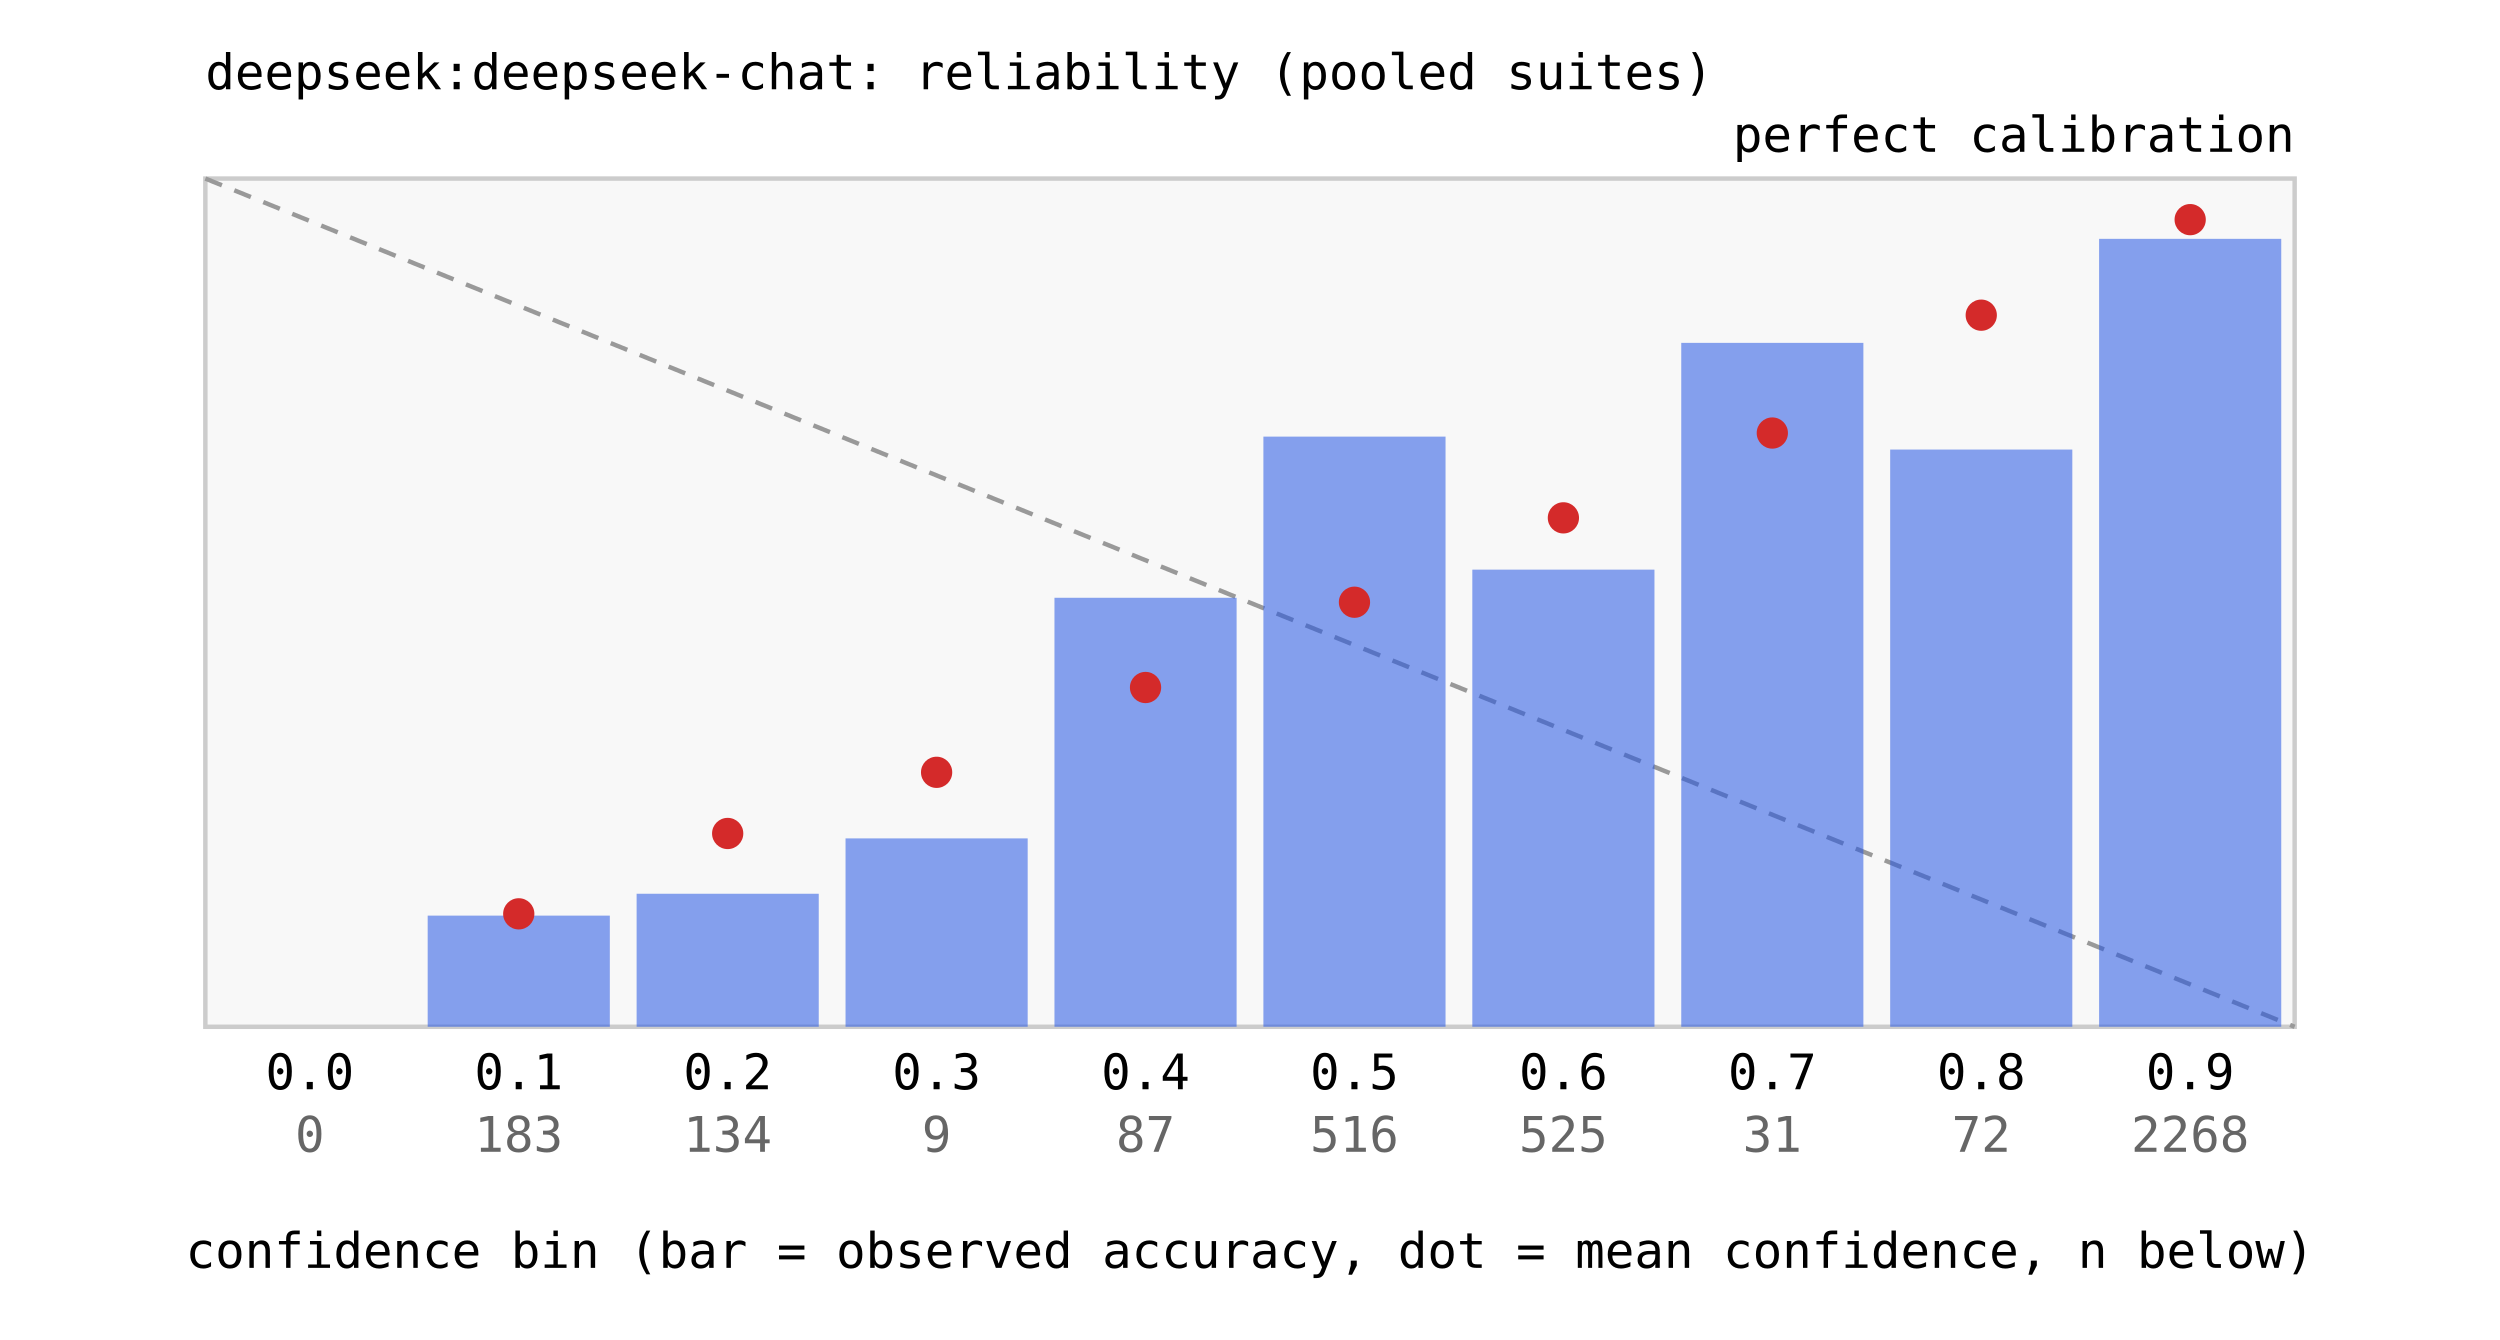
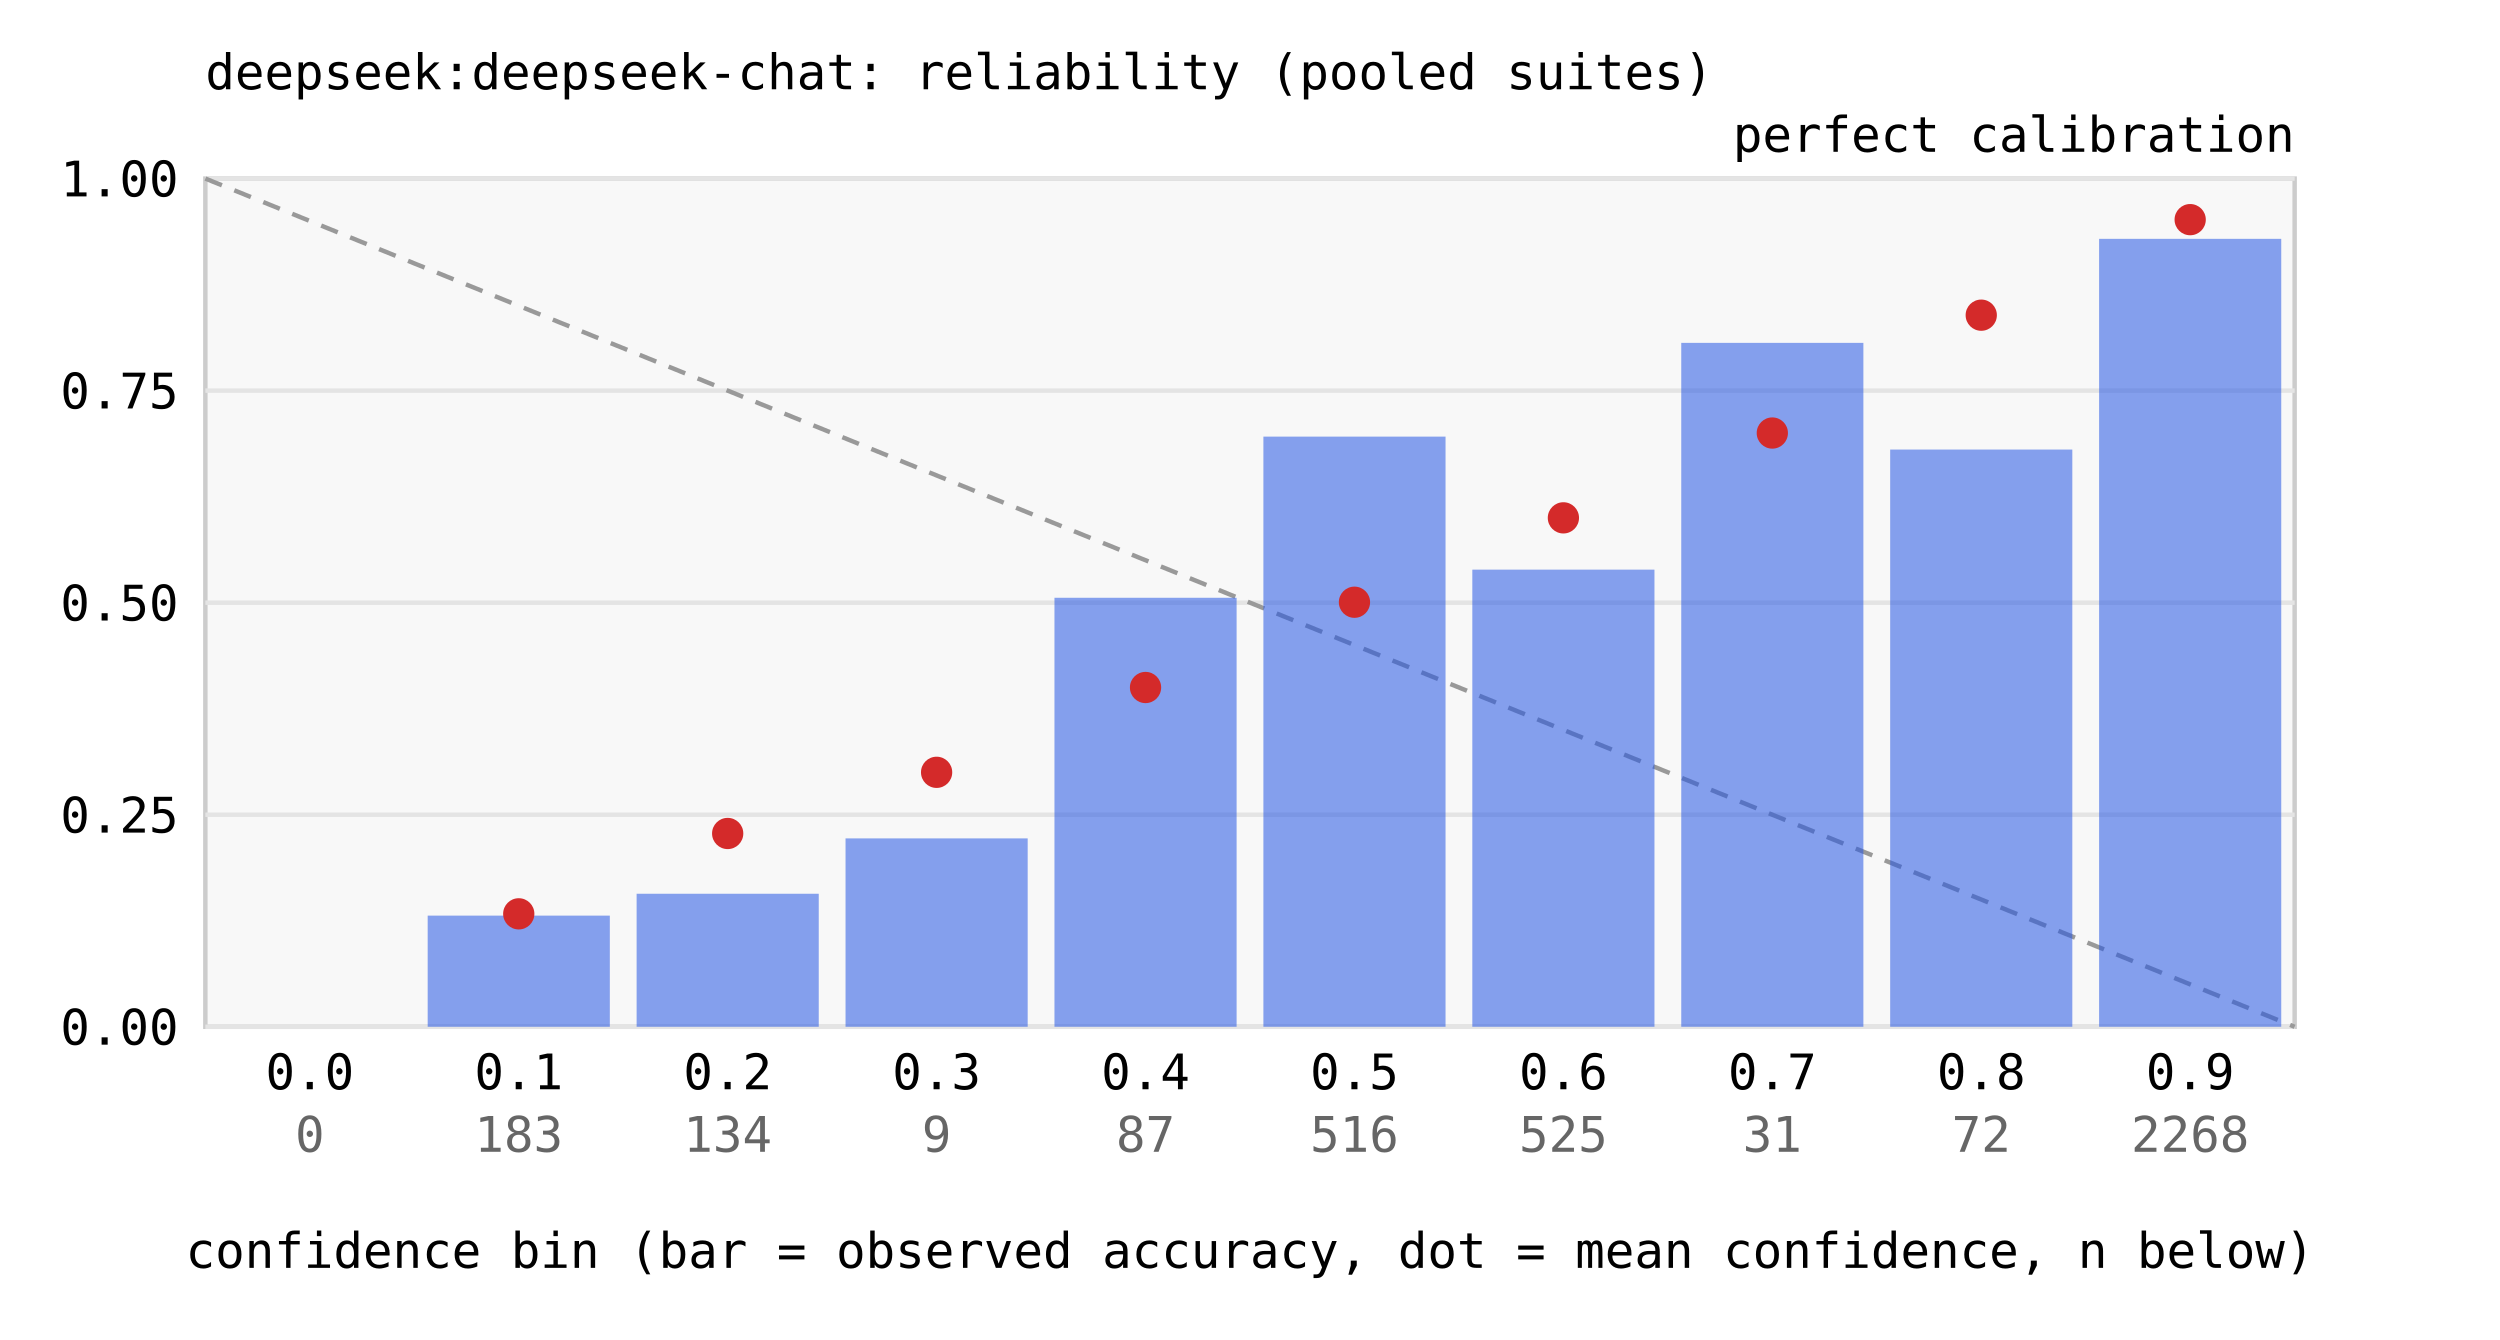
<svg xmlns="http://www.w3.org/2000/svg" width="560" height="300" viewBox="0 0 560 300" font-family="monospace" font-size="11">
  <text x="46.0" y="20">deepseek:deepseek-chat: reliability (pooled suites)</text>
  <rect x="46.0" y="40.0" width="468.0" height="190.0" fill="#f8f8f8" stroke="#ccc" />
+   <line x1="46.0" y1="230.0" x2="514.0" y2="230.0" stroke="#e4e4e4" />
+   <text x="40" y="234.0" text-anchor="end">0.00</text>
+   <line x1="46.0" y1="182.5" x2="514.0" y2="182.5" stroke="#e4e4e4" />
+   <text x="40" y="186.5" text-anchor="end">0.25</text>
+   <line x1="46.0" y1="135.0" x2="514.0" y2="135.0" stroke="#e4e4e4" />
+   <text x="40" y="139.0" text-anchor="end">0.50</text>
+   <line x1="46.0" y1="87.5" x2="514.0" y2="87.5" stroke="#e4e4e4" />
+   <text x="40" y="91.5" text-anchor="end">0.75</text>
+   <line x1="46.0" y1="40.0" x2="514.0" y2="40.0" stroke="#e4e4e4" />
+   <text x="40" y="44.0" text-anchor="end">1.00</text>
  <line x1="46.0" y1="40.0" x2="514.0" y2="230.0" stroke="#999" stroke-dasharray="4 3" />
  <text x="514.0" y="34.0" text-anchor="end">perfect calibration</text>
  <rect x="49.0" y="230.0" width="40.8" height="0.0" fill="#2455e4" opacity="0.55" />
  <text x="69.4" y="244.0" text-anchor="middle">0.0</text>
  <text x="69.4" y="258.0" text-anchor="middle" fill="#666">0</text>
  <rect x="95.8" y="205.1" width="40.8" height="24.9" fill="#2455e4" opacity="0.55" />
  <circle cx="116.2" cy="204.7" r="3.5" fill="#d42a2a" />
  <text x="116.2" y="244.0" text-anchor="middle">0.1</text>
  <text x="116.2" y="258.0" text-anchor="middle" fill="#666">183</text>
  <rect x="142.6" y="200.2" width="40.8" height="29.8" fill="#2455e4" opacity="0.55" />
  <circle cx="163.0" cy="186.7" r="3.5" fill="#d42a2a" />
  <text x="163.0" y="244.0" text-anchor="middle">0.2</text>
  <text x="163.0" y="258.0" text-anchor="middle" fill="#666">134</text>
  <rect x="189.4" y="187.8" width="40.8" height="42.2" fill="#2455e4" opacity="0.55" />
  <circle cx="209.8" cy="173.0" r="3.5" fill="#d42a2a" />
  <text x="209.8" y="244.0" text-anchor="middle">0.3</text>
  <text x="209.8" y="258.0" text-anchor="middle" fill="#666">9</text>
  <rect x="236.2" y="133.9" width="40.8" height="96.1" fill="#2455e4" opacity="0.55" />
  <circle cx="256.6" cy="154.0" r="3.5" fill="#d42a2a" />
  <text x="256.6" y="244.0" text-anchor="middle">0.4</text>
  <text x="256.6" y="258.0" text-anchor="middle" fill="#666">87</text>
  <rect x="283.0" y="97.8" width="40.8" height="132.2" fill="#2455e4" opacity="0.55" />
  <circle cx="303.4" cy="134.9" r="3.5" fill="#d42a2a" />
  <text x="303.4" y="244.0" text-anchor="middle">0.5</text>
  <text x="303.4" y="258.0" text-anchor="middle" fill="#666">516</text>
  <rect x="329.8" y="127.6" width="40.8" height="102.4" fill="#2455e4" opacity="0.55" />
  <circle cx="350.2" cy="116.0" r="3.5" fill="#d42a2a" />
  <text x="350.2" y="244.0" text-anchor="middle">0.6</text>
  <text x="350.2" y="258.0" text-anchor="middle" fill="#666">525</text>
  <rect x="376.6" y="76.8" width="40.8" height="153.2" fill="#2455e4" opacity="0.55" />
  <circle cx="397.0" cy="97.0" r="3.5" fill="#d42a2a" />
  <text x="397.0" y="244.0" text-anchor="middle">0.7</text>
  <text x="397.0" y="258.0" text-anchor="middle" fill="#666">31</text>
  <rect x="423.4" y="100.7" width="40.8" height="129.3" fill="#2455e4" opacity="0.55" />
  <circle cx="443.8" cy="70.6" r="3.5" fill="#d42a2a" />
  <text x="443.8" y="244.0" text-anchor="middle">0.8</text>
  <text x="443.8" y="258.0" text-anchor="middle" fill="#666">72</text>
  <rect x="470.2" y="53.5" width="40.8" height="176.5" fill="#2455e4" opacity="0.55" />
  <circle cx="490.6" cy="49.2" r="3.5" fill="#d42a2a" />
  <text x="490.6" y="244.0" text-anchor="middle">0.9</text>
  <text x="490.6" y="258.0" text-anchor="middle" fill="#666">2268</text>
  <text x="280" y="284.0" text-anchor="middle">confidence bin (bar = observed accuracy, dot = mean confidence, n below)</text>
</svg>
